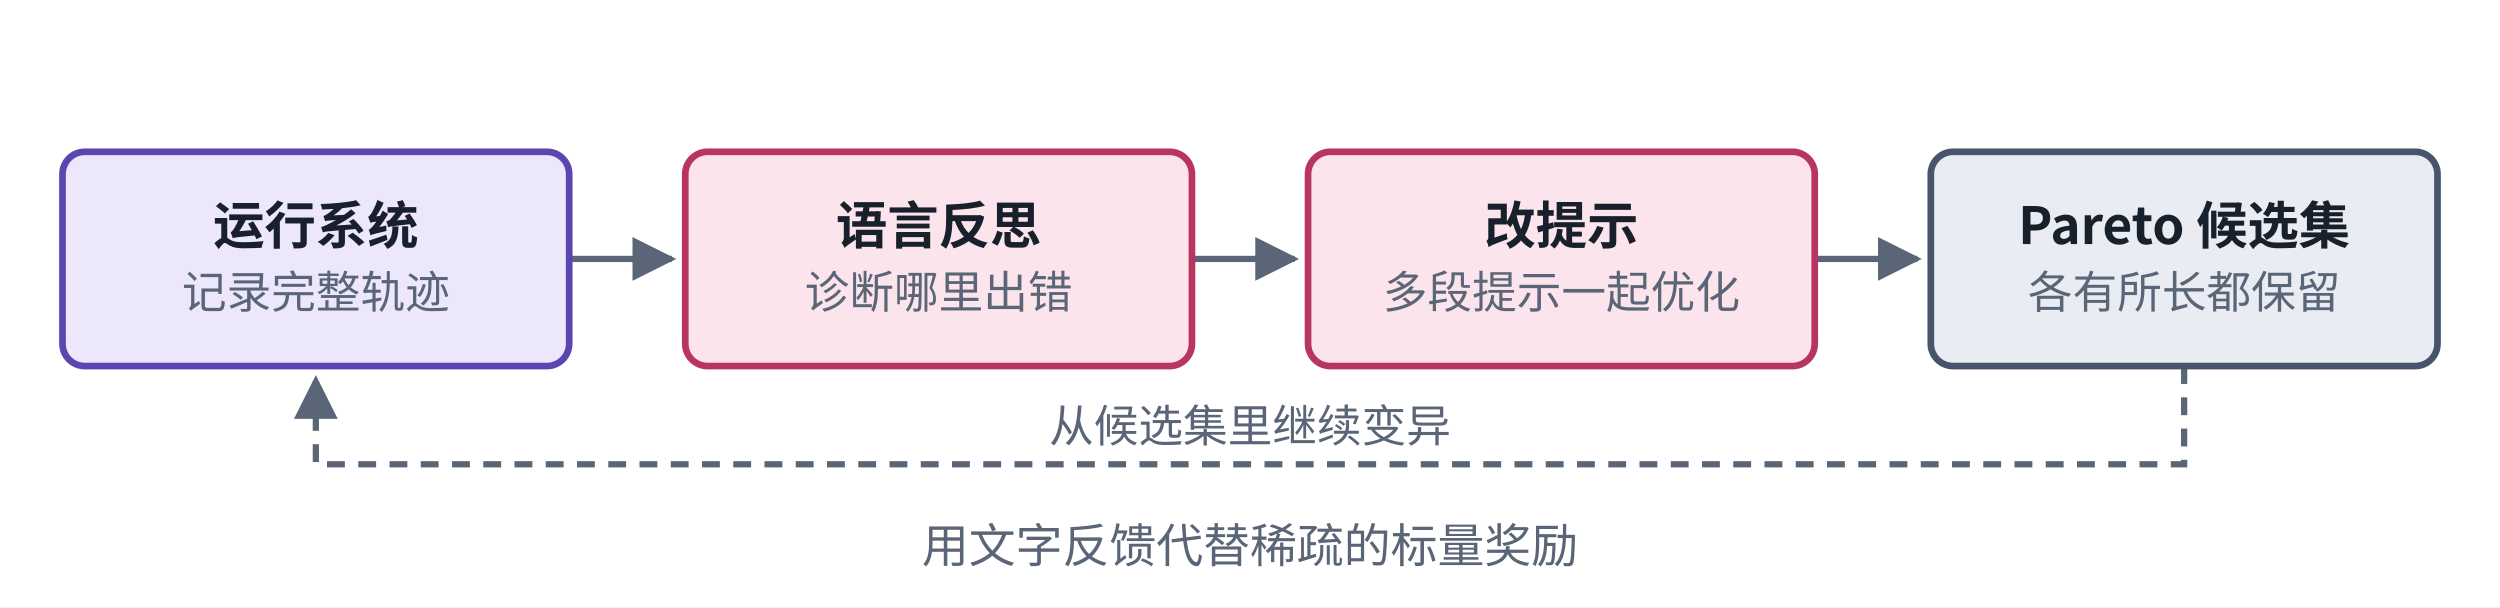
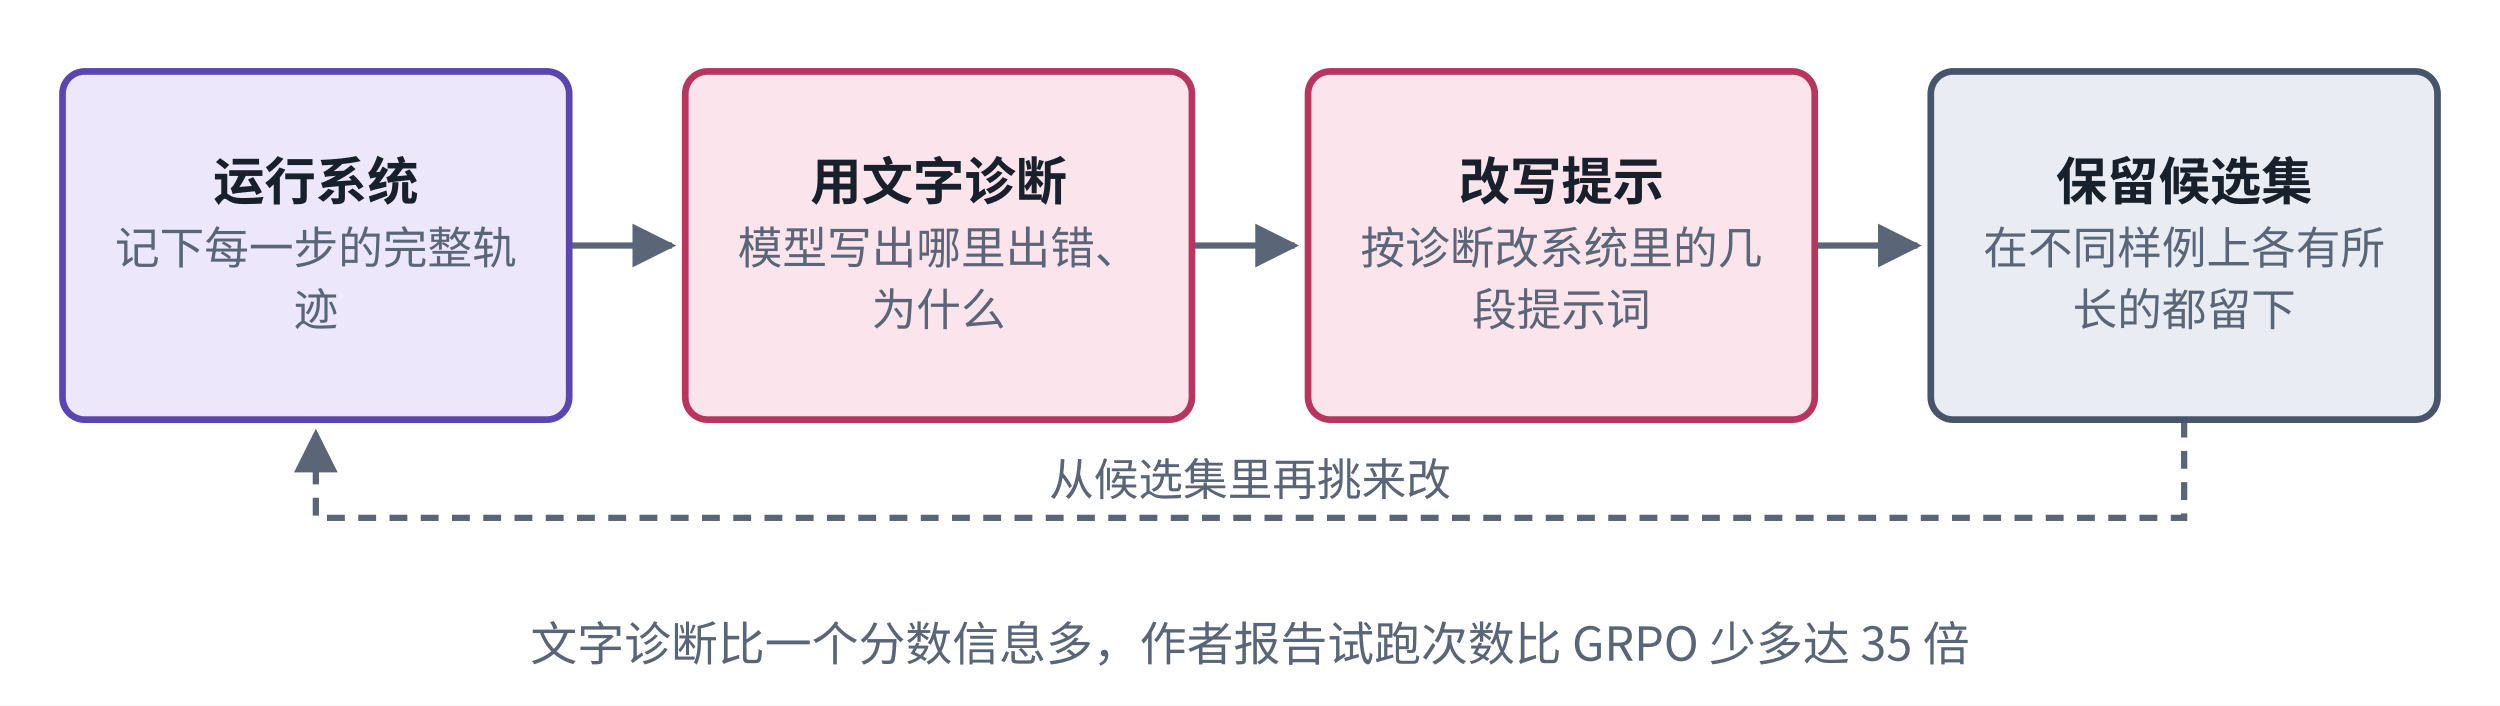
- <svg xmlns="http://www.w3.org/2000/svg" viewBox="0 0 560 136" width="560" height="136" role="img" aria-label="GEPA 结构">
+ <svg xmlns="http://www.w3.org/2000/svg" viewBox="0 0 560 158" width="560" height="158" role="img" aria-label="GEPA 结构">
  <defs>
    <marker id="ah-cardh3" viewBox="0 0 10 10" refX="9" refY="5" markerWidth="7" markerHeight="7" orient="auto-start-reverse">
      <path d="M0,0 L10,5 L0,10 z" fill="#5A6577" />
    </marker>
  </defs>
-   <rect x="0" y="0" width="560" height="136" fill="#ffffff" />
-   <path d="M127.5,58 L150.5,58" fill="none" stroke="#5A6577" stroke-width="1.4" marker-end="url(#ah-cardh3)" />
-   <path d="M267,58 L290,58" fill="none" stroke="#5A6577" stroke-width="1.4" marker-end="url(#ah-cardh3)" />
-   <path d="M406.5,58 L429.5,58" fill="none" stroke="#5A6577" stroke-width="1.4" marker-end="url(#ah-cardh3)" />
-   <path d="M489.25,82 L489.25,104 L70.75,104 L70.75,85" fill="none" stroke="#5A6577" stroke-width="1.4" stroke-dasharray="4 3" marker-end="url(#ah-cardh3)" />
-   <rect x="14" y="34" width="113.5" height="48" rx="5" fill="#ECE7FB" stroke="#5B45B0" stroke-width="1.5" />
-   <rect x="153.5" y="34" width="113.5" height="48" rx="5" fill="#FCE4EC" stroke="#B83560" stroke-width="1.5" />
-   <rect x="293" y="34" width="113.5" height="48" rx="5" fill="#FCE4EC" stroke="#B83560" stroke-width="1.5" />
-   <rect x="432.5" y="34" width="113.5" height="48" rx="5" fill="#E9EDF3" stroke="#47546A" stroke-width="1.5" />
-   <text x="70.75" y="54.665" text-anchor="middle" font-size="11.5" font-weight="600" fill="#18202C" font-family="PingFang SC, Noto Sans CJK SC, Microsoft YaHei, sans-serif">运行系统</text>
-   <text x="70.75" y="69.035" text-anchor="middle" font-size="10" font-weight="400" fill="#5A6577" font-family="PingFang SC, Noto Sans CJK SC, Microsoft YaHei, sans-serif">记录完整轨迹</text>
-   <text x="210.25" y="54.665" text-anchor="middle" font-size="11.5" font-weight="600" fill="#18202C" font-family="PingFang SC, Noto Sans CJK SC, Microsoft YaHei, sans-serif">语言反思</text>
-   <text x="210.25" y="69.035" text-anchor="middle" font-size="10" font-weight="400" fill="#5A6577" font-family="PingFang SC, Noto Sans CJK SC, Microsoft YaHei, sans-serif">诊断哪里出错</text>
-   <text x="349.75" y="54.665" text-anchor="middle" font-size="11.5" font-weight="600" fill="#18202C" font-family="PingFang SC, Noto Sans CJK SC, Microsoft YaHei, sans-serif">改提示</text>
-   <text x="349.75" y="69.035" text-anchor="middle" font-size="10" font-weight="400" fill="#5A6577" font-family="PingFang SC, Noto Sans CJK SC, Microsoft YaHei, sans-serif">多段提示一起优化</text>
-   <text x="489.25" y="54.665" text-anchor="middle" font-size="11.5" font-weight="600" fill="#18202C" font-family="PingFang SC, Noto Sans CJK SC, Microsoft YaHei, sans-serif">Pareto 候选集</text>
-   <text x="489.25" y="69.035" text-anchor="middle" font-size="10" font-weight="400" fill="#5A6577" font-family="PingFang SC, Noto Sans CJK SC, Microsoft YaHei, sans-serif">各有所长都保留</text>
-   <text x="280" y="99" text-anchor="middle" font-size="10" font-weight="400" fill="#5A6577" font-family="PingFang SC, Noto Sans CJK SC, Microsoft YaHei, sans-serif" style="paint-order:stroke;stroke-width:4px;stroke-linejoin:round" stroke="#ffffff">从候选集里继续变异</text>
-   <text x="280" y="126" text-anchor="middle" font-size="10.5" font-weight="500" fill="#5A6577" font-family="PingFang SC, Noto Sans CJK SC, Microsoft YaHei, sans-serif">用文字反馈代替稀疏的标量奖励</text>
+   <rect x="0" y="0" width="560" height="158" fill="#ffffff" />
+   <path d="M127.5,55 L150.5,55" fill="none" stroke="#5A6577" stroke-width="1.4" marker-end="url(#ah-cardh3)" />
+   <path d="M267,55 L290,55" fill="none" stroke="#5A6577" stroke-width="1.4" marker-end="url(#ah-cardh3)" />
+   <path d="M406.5,55 L429.5,55" fill="none" stroke="#5A6577" stroke-width="1.4" marker-end="url(#ah-cardh3)" />
+   <path d="M489.25,94 L489.25,116 L70.75,116 L70.75,97" fill="none" stroke="#5A6577" stroke-width="1.4" stroke-dasharray="4 3" marker-end="url(#ah-cardh3)" />
+   <rect x="14" y="16" width="113.5" height="78" rx="5" fill="#ECE7FB" stroke="#5B45B0" stroke-width="1.5" />
+   <rect x="153.5" y="16" width="113.5" height="78" rx="5" fill="#FCE4EC" stroke="#B83560" stroke-width="1.5" />
+   <rect x="293" y="16" width="113.5" height="78" rx="5" fill="#FCE4EC" stroke="#B83560" stroke-width="1.5" />
+   <rect x="432.5" y="16" width="113.5" height="78" rx="5" fill="#E9EDF3" stroke="#47546A" stroke-width="1.5" />
+   <text x="70.75" y="44.765" text-anchor="middle" font-size="11.5" font-weight="600" fill="#18202C" font-family="PingFang SC, Noto Sans CJK SC, Microsoft YaHei, sans-serif">运行系统</text>
+   <text x="70.75" y="59.135" text-anchor="middle" font-size="10" font-weight="400" fill="#5A6577" font-family="PingFang SC, Noto Sans CJK SC, Microsoft YaHei, sans-serif">记下每一步的完整轨</text>
+   <text x="70.75" y="72.935" text-anchor="middle" font-size="10" font-weight="400" fill="#5A6577" font-family="PingFang SC, Noto Sans CJK SC, Microsoft YaHei, sans-serif">迹</text>
+   <text x="210.25" y="44.765" text-anchor="middle" font-size="11.5" font-weight="600" fill="#18202C" font-family="PingFang SC, Noto Sans CJK SC, Microsoft YaHei, sans-serif">用文字诊断</text>
+   <text x="210.25" y="59.135" text-anchor="middle" font-size="10" font-weight="400" fill="#5A6577" font-family="PingFang SC, Noto Sans CJK SC, Microsoft YaHei, sans-serif">模型写出哪里出错、</text>
+   <text x="210.25" y="72.935" text-anchor="middle" font-size="10" font-weight="400" fill="#5A6577" font-family="PingFang SC, Noto Sans CJK SC, Microsoft YaHei, sans-serif">为什么</text>
+   <text x="349.75" y="44.765" text-anchor="middle" font-size="11.5" font-weight="600" fill="#18202C" font-family="PingFang SC, Noto Sans CJK SC, Microsoft YaHei, sans-serif">改写提示</text>
+   <text x="349.75" y="59.135" text-anchor="middle" font-size="10" font-weight="400" fill="#5A6577" font-family="PingFang SC, Noto Sans CJK SC, Microsoft YaHei, sans-serif">按诊断改系统里的几</text>
+   <text x="349.75" y="72.935" text-anchor="middle" font-size="10" font-weight="400" fill="#5A6577" font-family="PingFang SC, Noto Sans CJK SC, Microsoft YaHei, sans-serif">段提示词</text>
+   <text x="489.25" y="44.765" text-anchor="middle" font-size="11.5" font-weight="600" fill="#18202C" font-family="PingFang SC, Noto Sans CJK SC, Microsoft YaHei, sans-serif">保留候选集</text>
+   <text x="489.25" y="59.135" text-anchor="middle" font-size="10" font-weight="400" fill="#5A6577" font-family="PingFang SC, Noto Sans CJK SC, Microsoft YaHei, sans-serif">在不同样例上各有所</text>
+   <text x="489.25" y="72.935" text-anchor="middle" font-size="10" font-weight="400" fill="#5A6577" font-family="PingFang SC, Noto Sans CJK SC, Microsoft YaHei, sans-serif">长的都留下</text>
+   <text x="280" y="111" text-anchor="middle" font-size="10" font-weight="400" fill="#5A6577" font-family="PingFang SC, Noto Sans CJK SC, Microsoft YaHei, sans-serif" style="paint-order:stroke;stroke-width:4px;stroke-linejoin:round" stroke="#ffffff">从候选集里再挑来改</text>
+   <text x="280" y="148" text-anchor="middle" font-size="10.5" font-weight="500" fill="#5A6577" font-family="PingFang SC, Noto Sans CJK SC, Microsoft YaHei, sans-serif">文字诊断比一个分数信息多，作者报告试跑次数比 GRPO 少多达 35 倍</text>
</svg>
